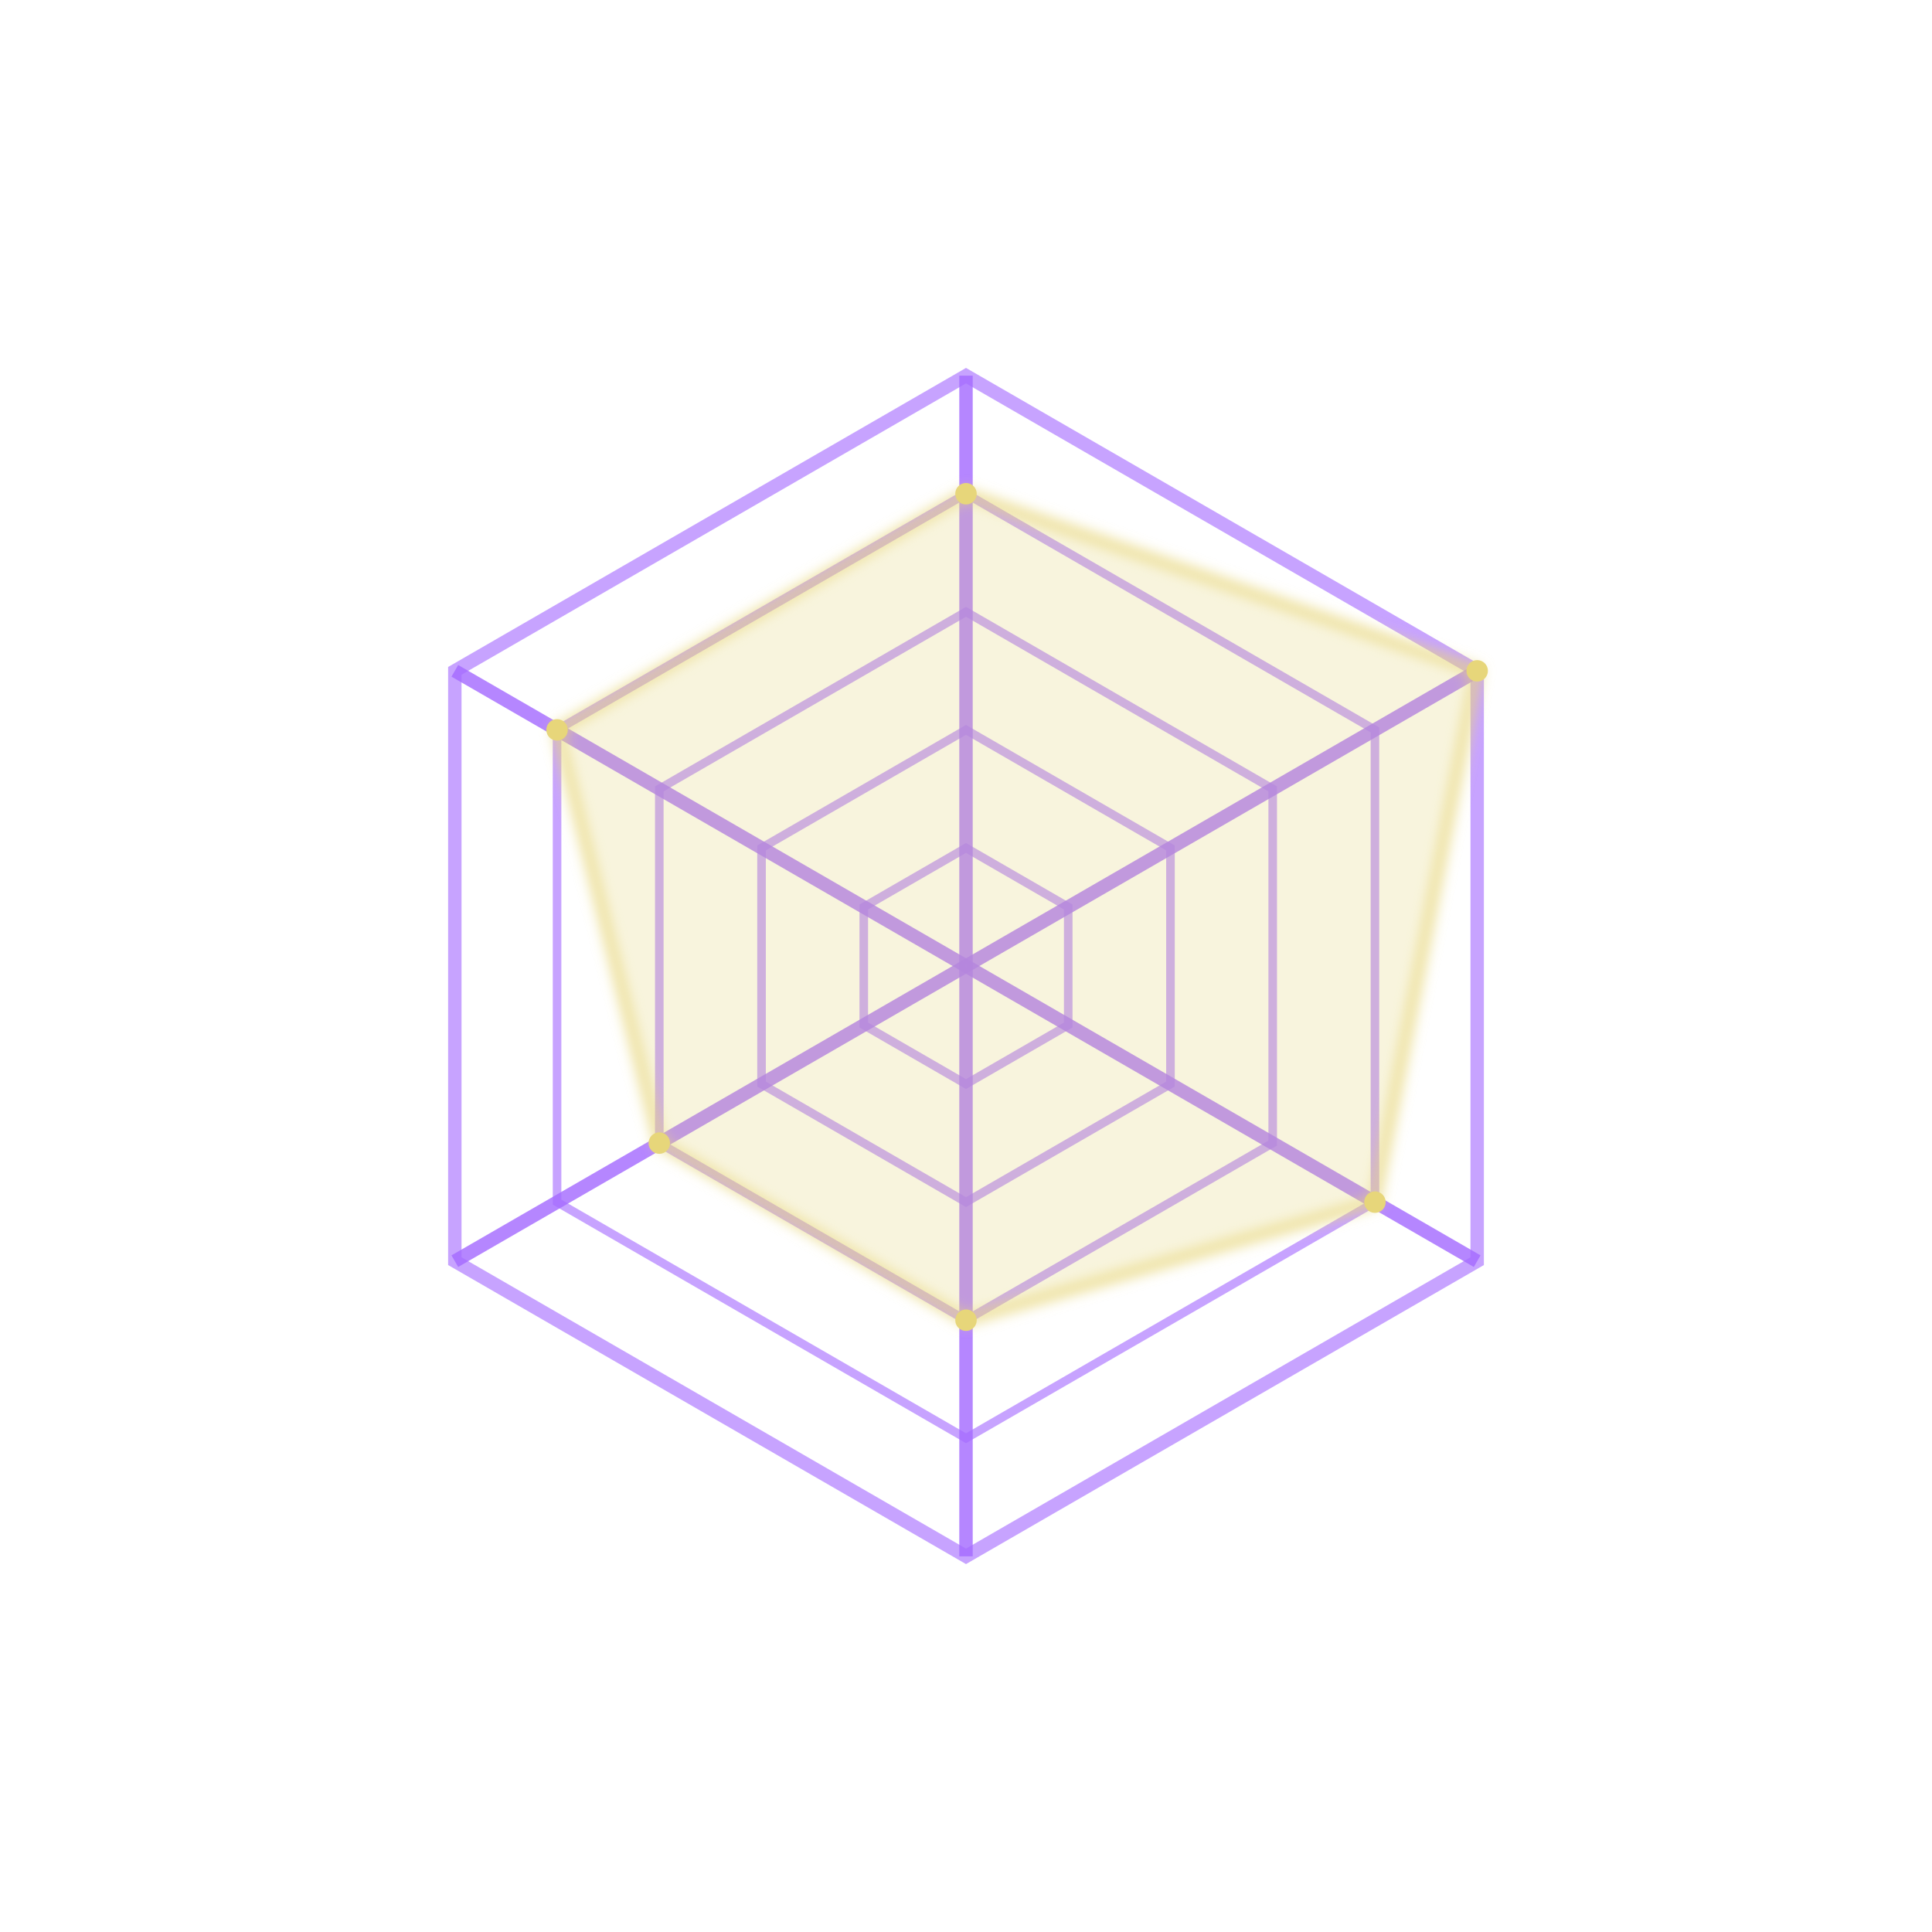
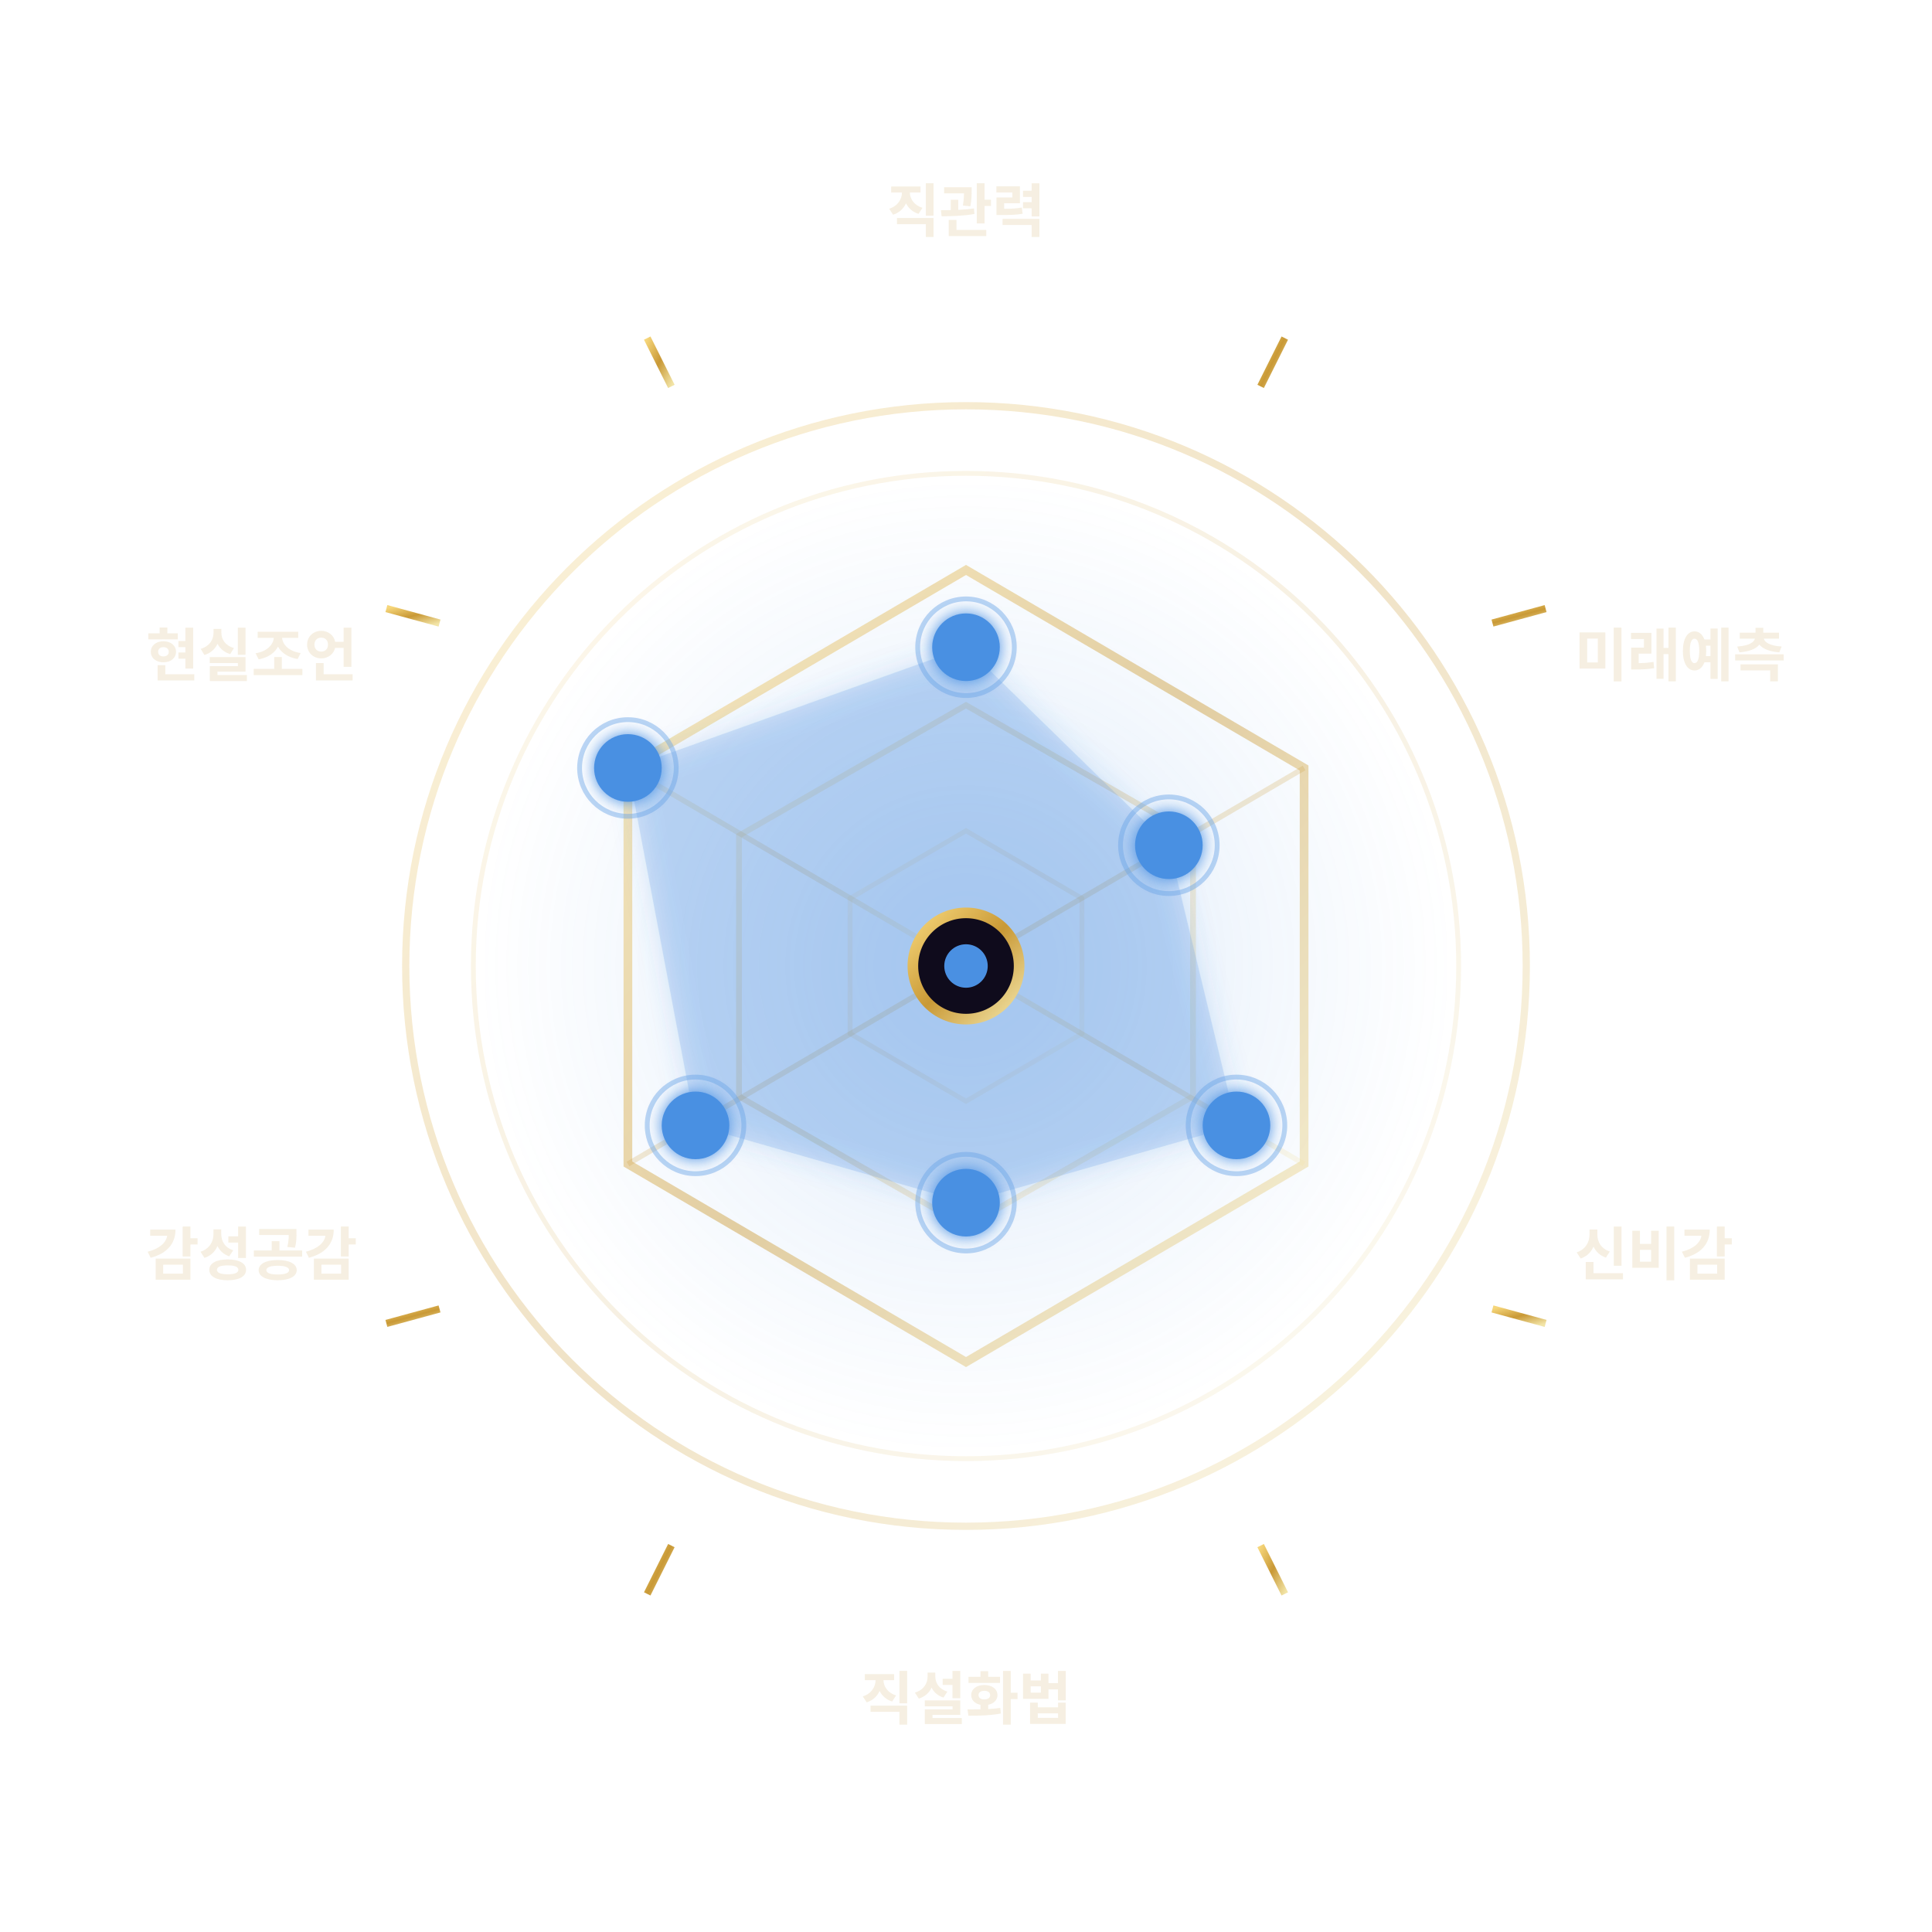
- <svg xmlns="http://www.w3.org/2000/svg" width="720" height="720" viewBox="0 0 720 720">
+ <svg xmlns="http://www.w3.org/2000/svg" width="320" height="320" viewBox="-40 -20 400 360" role="img" aria-label="노아 성향 레이더 차트">
  <defs>
-     <filter id="g">
-       <feGaussianBlur stdDeviation="2.5" />
+     <radialGradient id="noaGlow" cx="50%" cy="50%" r="50%">
+       <stop offset="0%" stop-color="#4A90E2" stop-opacity="0.20" />
+       <stop offset="60%" stop-color="#4A90E2" stop-opacity="0.07" />
+       <stop offset="100%" stop-color="#4A90E2" stop-opacity="0" />
+     </radialGradient>
+     <linearGradient id="noaGold" x1="0" y1="0" x2="1" y2="1">
+       <stop offset="0%" stop-color="#F6D67A" />
+       <stop offset="50%" stop-color="#C99936" />
+       <stop offset="100%" stop-color="#F2E4A6" />
+     </linearGradient>
+     <filter id="noaSoftGlow" x="-50%" y="-50%" width="200%" height="200%">
+       <feGaussianBlur stdDeviation="2.6" result="blur" />
+       <feMerge>
+         <feMergeNode in="blur" />
+         <feMergeNode in="SourceGraphic" />
+       </feMerge>
    </filter>
+     <filter id="noaPointGlow" x="-50%" y="-50%" width="200%" height="200%">
+       <feGaussianBlur stdDeviation="1.5" result="blur" />
+       <feMerge>
+         <feMergeNode in="blur" />
+         <feMergeNode in="SourceGraphic" />
+       </feMerge>
+     </filter>
+     <style>
+       .radar-label {
+         font-family: "Pretendard", "Noto Sans KR", "Apple SD Gothic Neo", sans-serif;
+         font-size: 12px;
+         font-weight: 700;
+         fill: #F5EEDF;
+         opacity: 0.92;
+         letter-spacing: -0.01em;
+       }
+ 
+       .radar-grid {
+         fill: none;
+         stroke: url(#noaGold);
+       }
+ 
+       .radar-axis {
+         stroke: url(#noaGold);
+         opacity: 0.22;
+         stroke-width: 1.1;
+       }
+ 
+       .radar-orbit {
+         transform-origin: 160px 160px;
+         animation: slowRotate 32s linear infinite;
+       }
+ 
+       .radar-core {
+         transform-origin: 160px 160px;
+         animation: corePulse 4s ease-in-out infinite;
+       }
+ 
+       .radar-shape {
+         transform-origin: 160px 160px;
+         animation:
+           shapeIntro 1.25s ease-out 1,
+           shapePulse 4.8s ease-in-out 1.25s infinite;
+       }
+ 
+       .radar-point {
+         animation:
+           pointIntro 0.9s ease-out 1,
+           pointPulse 3.6s ease-in-out infinite;
+         transform-origin: center;
+       }
+ 
+       .point-ring {
+         animation: ringPulse 3.6s ease-in-out infinite;
+       }
+ 
+       .p1 { animation-delay: 0s, 0.15s; }
+       .p2 { animation-delay: 0.08s, 0.55s; }
+       .p3 { animation-delay: 0.16s, 0.95s; }
+       .p4 { animation-delay: 0.24s, 1.35s; }
+       .p5 { animation-delay: 0.32s, 1.75s; }
+       .p6 { animation-delay: 0.40s, 2.15s; }
+ 
+       @keyframes slowRotate {
+         0% { transform: rotate(0deg); }
+         100% { transform: rotate(360deg); }
+       }
+ 
+       @keyframes corePulse {
+         0% { opacity: 0.42; transform: scale(0.985); }
+         50% { opacity: 0.92; transform: scale(1.02); }
+         100% { opacity: 0.42; transform: scale(0.985); }
+       }
+ 
+       @keyframes shapeIntro {
+         0% {
+           opacity: 0;
+           transform: scale(0.94);
+           stroke-dasharray: 620;
+           stroke-dashoffset: 620;
+         }
+         60% {
+           opacity: 1;
+           transform: scale(1.012);
+           stroke-dasharray: 620;
+           stroke-dashoffset: 0;
+         }
+         100% {
+           opacity: 1;
+           transform: scale(1);
+           stroke-dasharray: none;
+           stroke-dashoffset: 0;
+         }
+       }
+ 
+       @keyframes shapePulse {
+         0%, 100% {
+           opacity: 0.9;
+           transform: scale(1);
+           filter: url(#noaSoftGlow);
+         }
+         50% {
+           opacity: 1;
+           transform: scale(1.015);
+           filter: url(#noaSoftGlow);
+         }
+       }
+ 
+       @keyframes pointIntro {
+         0% {
+           opacity: 0;
+           transform: scale(0.6);
+         }
+         100% {
+           opacity: 0.96;
+           transform: scale(1);
+         }
+       }
+ 
+       @keyframes pointPulse {
+         0%, 100% {
+           opacity: 0.82;
+           transform: scale(1);
+         }
+         50% {
+           opacity: 1;
+           transform: scale(1.14);
+         }
+       }
+ 
+       @keyframes ringPulse {
+         0%, 100% {
+           opacity: 0.28;
+           transform: scale(1);
+         }
+         50% {
+           opacity: 0.55;
+           transform: scale(1.08);
+         }
+       }
+ 
+       @media (prefers-reduced-motion: reduce) {
+         .radar-orbit,
+         .radar-core,
+         .radar-shape,
+         .radar-point,
+         .point-ring {
+           animation: none;
+         }
+       }
+     </style>
  </defs>
-   <polygon points="360.0,316.0 398.1,338.0 398.1,382.0 360.0,404.0 321.9,382.0 321.9,338.0" fill="none" stroke="#A46BFF" stroke-opacity="0.62" stroke-width="3.2" />
-   <polygon points="360.0,272.0 436.2,316.0 436.2,404.0 360.0,448.0 283.8,404.0 283.8,316.0" fill="none" stroke="#A46BFF" stroke-opacity="0.62" stroke-width="3.2" />
-   <polygon points="360.0,228.0 474.3,294.0 474.3,426.0 360.0,492.0 245.7,426.0 245.7,294.0" fill="none" stroke="#A46BFF" stroke-opacity="0.62" stroke-width="3.2" />
-   <polygon points="360.0,184.0 512.4,272.0 512.4,448.0 360.0,536.0 207.6,448.0 207.6,272.0" fill="none" stroke="#A46BFF" stroke-opacity="0.62" stroke-width="3.2" />
-   <polygon points="360.0,140.0 550.5,250.0 550.5,470.0 360.0,580.0 169.5,470.0 169.5,250.0" fill="none" stroke="#A46BFF" stroke-opacity="0.62" stroke-width="5" />
-   <line x1="360.0" y1="360.0" x2="360.0" y2="140.0" stroke="#A46BFF" stroke-opacity="0.82" stroke-width="5" />
-   <line x1="360.0" y1="360.0" x2="550.5" y2="250.0" stroke="#A46BFF" stroke-opacity="0.82" stroke-width="5" />
-   <line x1="360.0" y1="360.0" x2="550.5" y2="470.0" stroke="#A46BFF" stroke-opacity="0.82" stroke-width="5" />
-   <line x1="360.0" y1="360.0" x2="360.0" y2="580.0" stroke="#A46BFF" stroke-opacity="0.82" stroke-width="5" />
-   <line x1="360.0" y1="360.0" x2="169.5" y2="470.0" stroke="#A46BFF" stroke-opacity="0.82" stroke-width="5" />
-   <line x1="360.0" y1="360.0" x2="169.5" y2="250.0" stroke="#A46BFF" stroke-opacity="0.82" stroke-width="5" />
-   <polygon points="360.0,184.0 550.5,250.0 512.4,448.0 360.0,492.0 245.7,426.0 207.6,272.0" fill="#E7D67A" fill-opacity="0.25" stroke="#E7D67A" stroke-width="3" filter="url(#g)" />
-   <circle cx="360.0" cy="184.0" r="4" fill="#E7D67A" />
-   <circle cx="550.5" cy="250.0" r="4" fill="#E7D67A" />
-   <circle cx="512.4" cy="448.0" r="4" fill="#E7D67A" />
-   <circle cx="360.0" cy="492.0" r="4" fill="#E7D67A" />
-   <circle cx="245.7" cy="426.0" r="4" fill="#E7D67A" />
-   <circle cx="207.6" cy="272.0" r="4" fill="#E7D67A" />
+   <circle class="radar-core" cx="160" cy="160" r="100" fill="url(#noaGlow)" />
+   <g class="radar-orbit">
+     <circle cx="160" cy="160" r="116" fill="none" stroke="url(#noaGold)" stroke-opacity="0.28" stroke-width="1.5" />
+     <circle cx="160" cy="160" r="102" fill="none" stroke="url(#noaGold)" stroke-opacity="0.14" stroke-width="1" />
+     <line x1="160" y1="24" x2="160" y2="14" stroke="url(#noaGold)" stroke-width="1.5" />
+     <line x1="221" y1="40" x2="226" y2="30" stroke="url(#noaGold)" stroke-width="1.5" />
+     <line x1="269" y1="89" x2="280" y2="86" stroke="url(#noaGold)" stroke-width="1.5" />
+     <line x1="285" y1="160" x2="296" y2="160" stroke="url(#noaGold)" stroke-width="1.5" />
+     <line x1="269" y1="231" x2="280" y2="234" stroke="url(#noaGold)" stroke-width="1.5" />
+     <line x1="221" y1="280" x2="226" y2="290" stroke="url(#noaGold)" stroke-width="1.5" />
+     <line x1="160" y1="296" x2="160" y2="306" stroke="url(#noaGold)" stroke-width="1.5" />
+     <line x1="99" y1="280" x2="94" y2="290" stroke="url(#noaGold)" stroke-width="1.5" />
+     <line x1="51" y1="231" x2="40" y2="234" stroke="url(#noaGold)" stroke-width="1.5" />
+     <line x1="35" y1="160" x2="24" y2="160" stroke="url(#noaGold)" stroke-width="1.5" />
+     <line x1="51" y1="89" x2="40" y2="86" stroke="url(#noaGold)" stroke-width="1.5" />
+     <line x1="99" y1="40" x2="94" y2="30" stroke="url(#noaGold)" stroke-width="1.5" />
+   </g>
+   <polygon class="radar-grid" points="160,78 230,119 230,201 160,242 90,201 90,119" stroke-opacity="0.46" stroke-width="1.8" />
+   <polygon class="radar-grid" points="160,106 207,133 207,187 160,214 113,187 113,133" stroke-opacity="0.24" stroke-width="1.2" />
+   <polygon class="radar-grid" points="160,132 184,146 184,174 160,188 136,174 136,146" stroke-opacity="0.14" stroke-width="1" />
+   <line class="radar-axis" x1="160" y1="160" x2="160" y2="78" />
+   <line class="radar-axis" x1="160" y1="160" x2="230" y2="119" />
+   <line class="radar-axis" x1="160" y1="160" x2="230" y2="201" />
+   <line class="radar-axis" x1="160" y1="160" x2="160" y2="242" />
+   <line class="radar-axis" x1="160" y1="160" x2="90" y2="201" />
+   <line class="radar-axis" x1="160" y1="160" x2="90" y2="119" />
+   <polygon class="radar-shape" points="160,94 202,135 216,193 160,209 104,193 90,119" fill="#4A90E2" fill-opacity="0.20" stroke="#609DE5" stroke-width="3" stroke-linejoin="round" stroke-linecap="round" stroke-dasharray="620" stroke-dashoffset="620" filter="url(#noaSoftGlow)" />
+   <g filter="url(#noaPointGlow)">
+     <circle class="radar-point p1" cx="160" cy="94" r="7" fill="#4A90E2" />
+     <circle class="radar-point p2" cx="202" cy="135" r="7" fill="#4A90E2" />
+     <circle class="radar-point p3" cx="216" cy="193" r="7" fill="#4A90E2" />
+     <circle class="radar-point p4" cx="160" cy="209" r="7" fill="#4A90E2" />
+     <circle class="radar-point p5" cx="104" cy="193" r="7" fill="#4A90E2" />
+     <circle class="radar-point p6" cx="90" cy="119" r="7" fill="#4A90E2" />
+   </g>
+   <g stroke="#6BA4E7" stroke-opacity="0.45" fill="none">
+     <circle class="point-ring p1" cx="160" cy="94" r="10" />
+     <circle class="point-ring p2" cx="202" cy="135" r="10" />
+     <circle class="point-ring p3" cx="216" cy="193" r="10" />
+     <circle class="point-ring p4" cx="160" cy="209" r="10" />
+     <circle class="point-ring p5" cx="104" cy="193" r="10" />
+     <circle class="point-ring p6" cx="90" cy="119" r="10" />
+   </g>
+   <circle cx="160" cy="160" r="11" fill="#0F0B1C" stroke="url(#noaGold)" stroke-width="2.2" />
+   <circle cx="160" cy="160" r="4.5" fill="#4A90E2" />
+   <text class="radar-label" x="160" y="8" text-anchor="middle">직관력</text>
+   <text class="radar-label" x="286" y="100" text-anchor="start">미래예측</text>
+   <text class="radar-label" x="286" y="224" text-anchor="start">신비감</text>
+   <text class="radar-label" x="160" y="316" text-anchor="middle">직설화법</text>
+   <text class="radar-label" x="34" y="224" text-anchor="end">감성공감</text>
+   <text class="radar-label" x="34" y="100" text-anchor="end">현실조언</text>
</svg>
